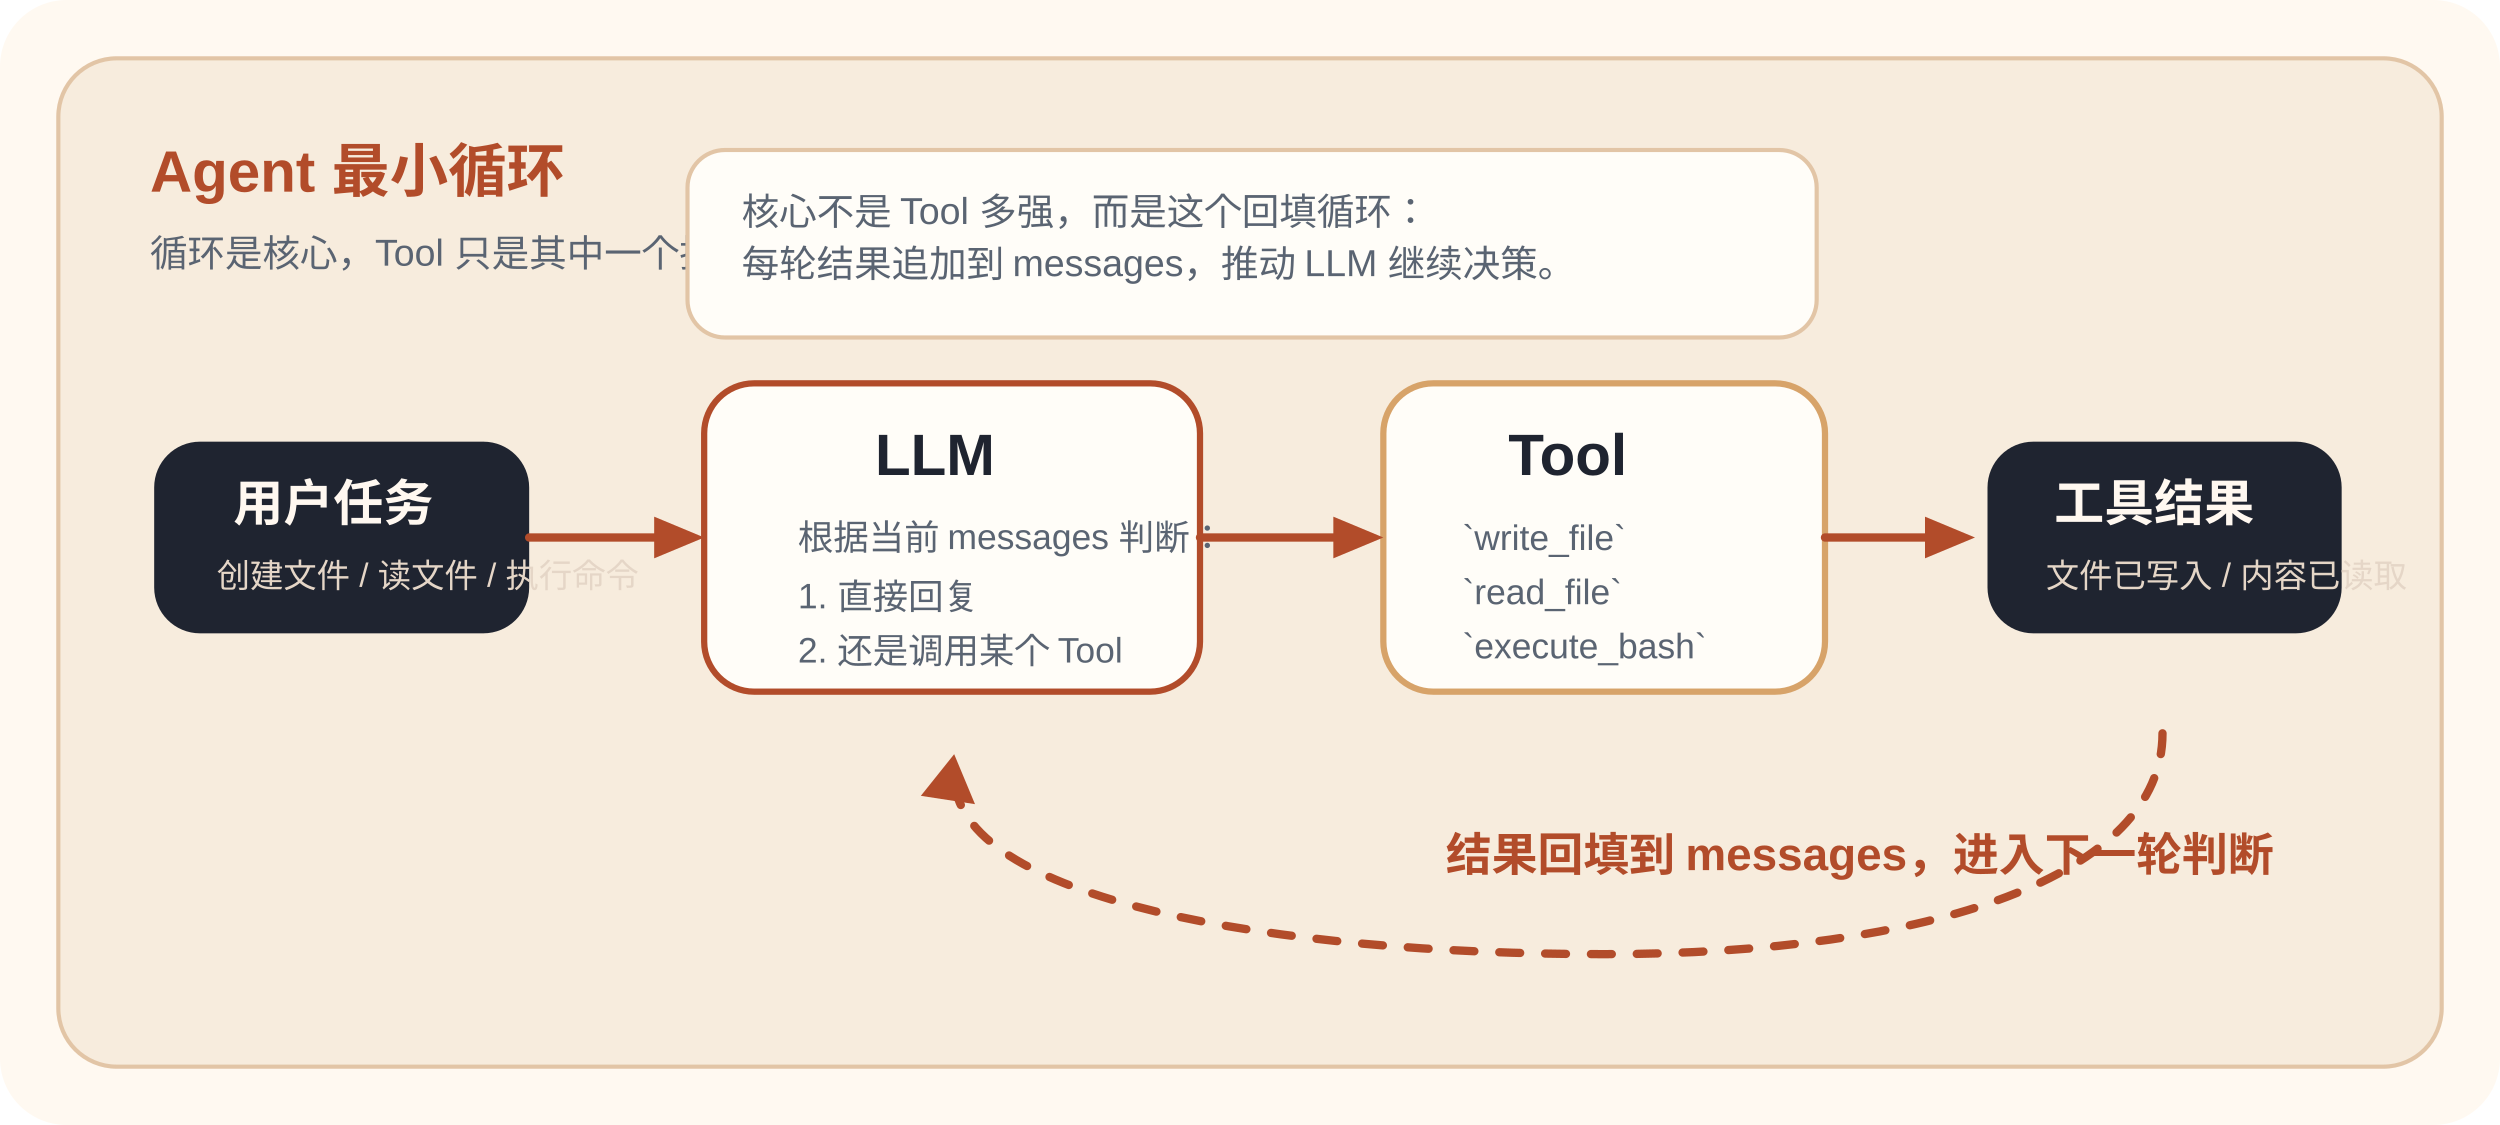
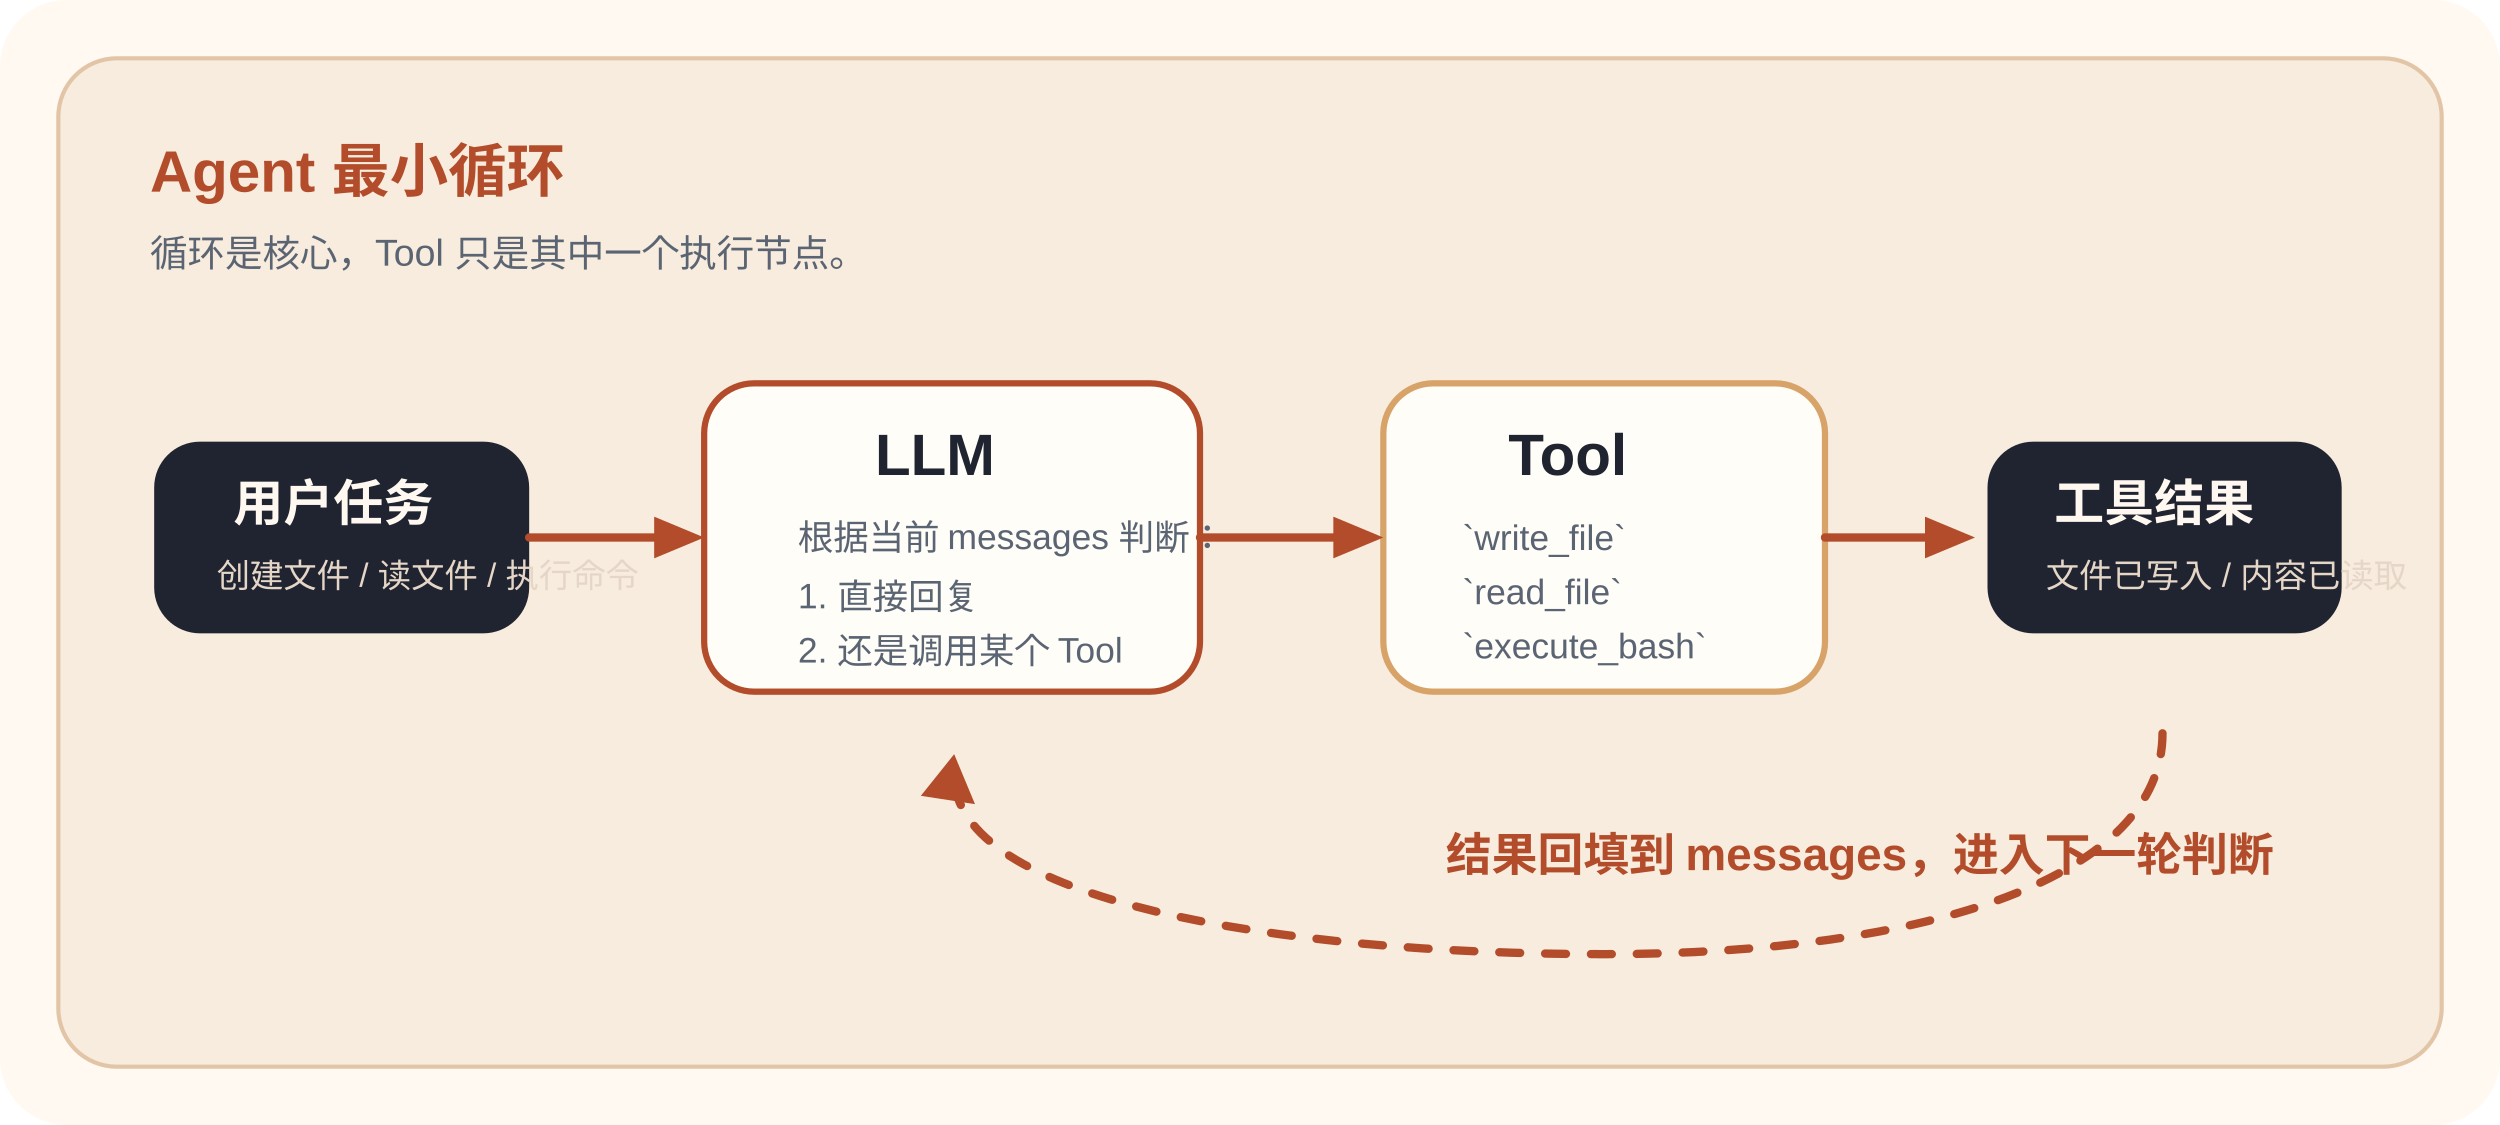
<svg xmlns="http://www.w3.org/2000/svg" width="1200" height="540" viewBox="0 0 1200 540" fill="none">
  <rect width="1200" height="540" rx="32" fill="#FFF9F1" />
  <rect x="28" y="28" width="1144" height="484" rx="28" fill="#F7ECDD" stroke="#E2C5A6" stroke-width="2" />
  <text x="72" y="92" fill="#B24C2A" font-family="Arial, PingFang SC, sans-serif" font-size="28" font-weight="700">Agent 最小循环</text>
  <text x="72" y="128" fill="#5A6472" font-family="Arial, PingFang SC, sans-serif" font-size="18">循环是核心，Tool 只是其中一个执行节点。</text>
  <rect x="74" y="212" width="180" height="92" rx="22" fill="#1F2430" />
  <text x="112" y="250" fill="#FFF8F0" font-family="Arial, PingFang SC, sans-serif" font-size="24" font-weight="700">用户任务</text>
  <text x="104" y="282" fill="#E5D6C7" font-family="Arial, PingFang SC, sans-serif" font-size="16">创建文件 / 读文件 / 执行命令</text>
  <rect x="338" y="184" width="238" height="148" rx="24" fill="#FFFDF8" stroke="#B24C2A" stroke-width="3" />
  <text x="420" y="228" fill="#1F2430" font-family="Arial, PingFang SC, sans-serif" font-size="28" font-weight="700">LLM</text>
  <text x="383" y="264" fill="#5A6472" font-family="Arial, PingFang SC, sans-serif" font-size="17">根据当前 messages 判断：</text>
  <text x="383" y="292" fill="#5A6472" font-family="Arial, PingFang SC, sans-serif" font-size="17">1. 直接回复</text>
  <text x="383" y="318" fill="#5A6472" font-family="Arial, PingFang SC, sans-serif" font-size="17">2. 还是调用某个 Tool</text>
  <rect x="664" y="184" width="212" height="148" rx="24" fill="#FFFDF8" stroke="#D7A369" stroke-width="3" />
  <text x="724" y="228" fill="#1F2430" font-family="Arial, PingFang SC, sans-serif" font-size="28" font-weight="700">Tool</text>
  <text x="702" y="264" fill="#5A6472" font-family="Arial, PingFang SC, sans-serif" font-size="17">`write_file`</text>
  <text x="702" y="290" fill="#5A6472" font-family="Arial, PingFang SC, sans-serif" font-size="17">`read_file`</text>
  <text x="702" y="316" fill="#5A6472" font-family="Arial, PingFang SC, sans-serif" font-size="17">`execute_bash`</text>
  <rect x="954" y="212" width="170" height="92" rx="22" fill="#1F2430" />
  <text x="986" y="250" fill="#FFF8F0" font-family="Arial, PingFang SC, sans-serif" font-size="24" font-weight="700">工具结果</text>
  <text x="982" y="282" fill="#E5D6C7" font-family="Arial, PingFang SC, sans-serif" font-size="16">文件已写入 / 内容已读取</text>
  <path d="M254 258H322" stroke="#B24C2A" stroke-width="4" stroke-linecap="round" />
  <path d="M314 248L338 258L314 268" fill="#B24C2A" />
  <path d="M576 258H648" stroke="#B24C2A" stroke-width="4" stroke-linecap="round" />
  <path d="M640 248L664 258L640 268" fill="#B24C2A" />
  <path d="M876 258H932" stroke="#B24C2A" stroke-width="4" stroke-linecap="round" />
  <path d="M924 248L948 258L924 268" fill="#B24C2A" />
  <path d="M1038 352C1038 420 928 458 770 458C612 458 458 432 458 372" stroke="#B24C2A" stroke-width="4" stroke-linecap="round" stroke-dasharray="10 12" />
  <path d="M468 386L458 362L442 382" fill="#B24C2A" />
  <text x="694" y="418" fill="#B24C2A" font-family="Arial, PingFang SC, sans-serif" font-size="22" font-weight="700">结果回填到 messages，进入下一轮判断</text>
-   <rect x="330" y="72" width="542" height="90" rx="18" fill="#FFFDF8" stroke="#E2C5A6" stroke-width="2" />
-   <text x="356" y="108" fill="#5A6472" font-family="Arial, PingFang SC, sans-serif" font-size="18">核心不是 Tool 多强，而是这个回填循环：</text>
-   <text x="356" y="133" fill="#5A6472" font-family="Arial, PingFang SC, sans-serif" font-size="18">每轮结果追加到 messages，推动 LLM 继续决策。</text>
</svg>
